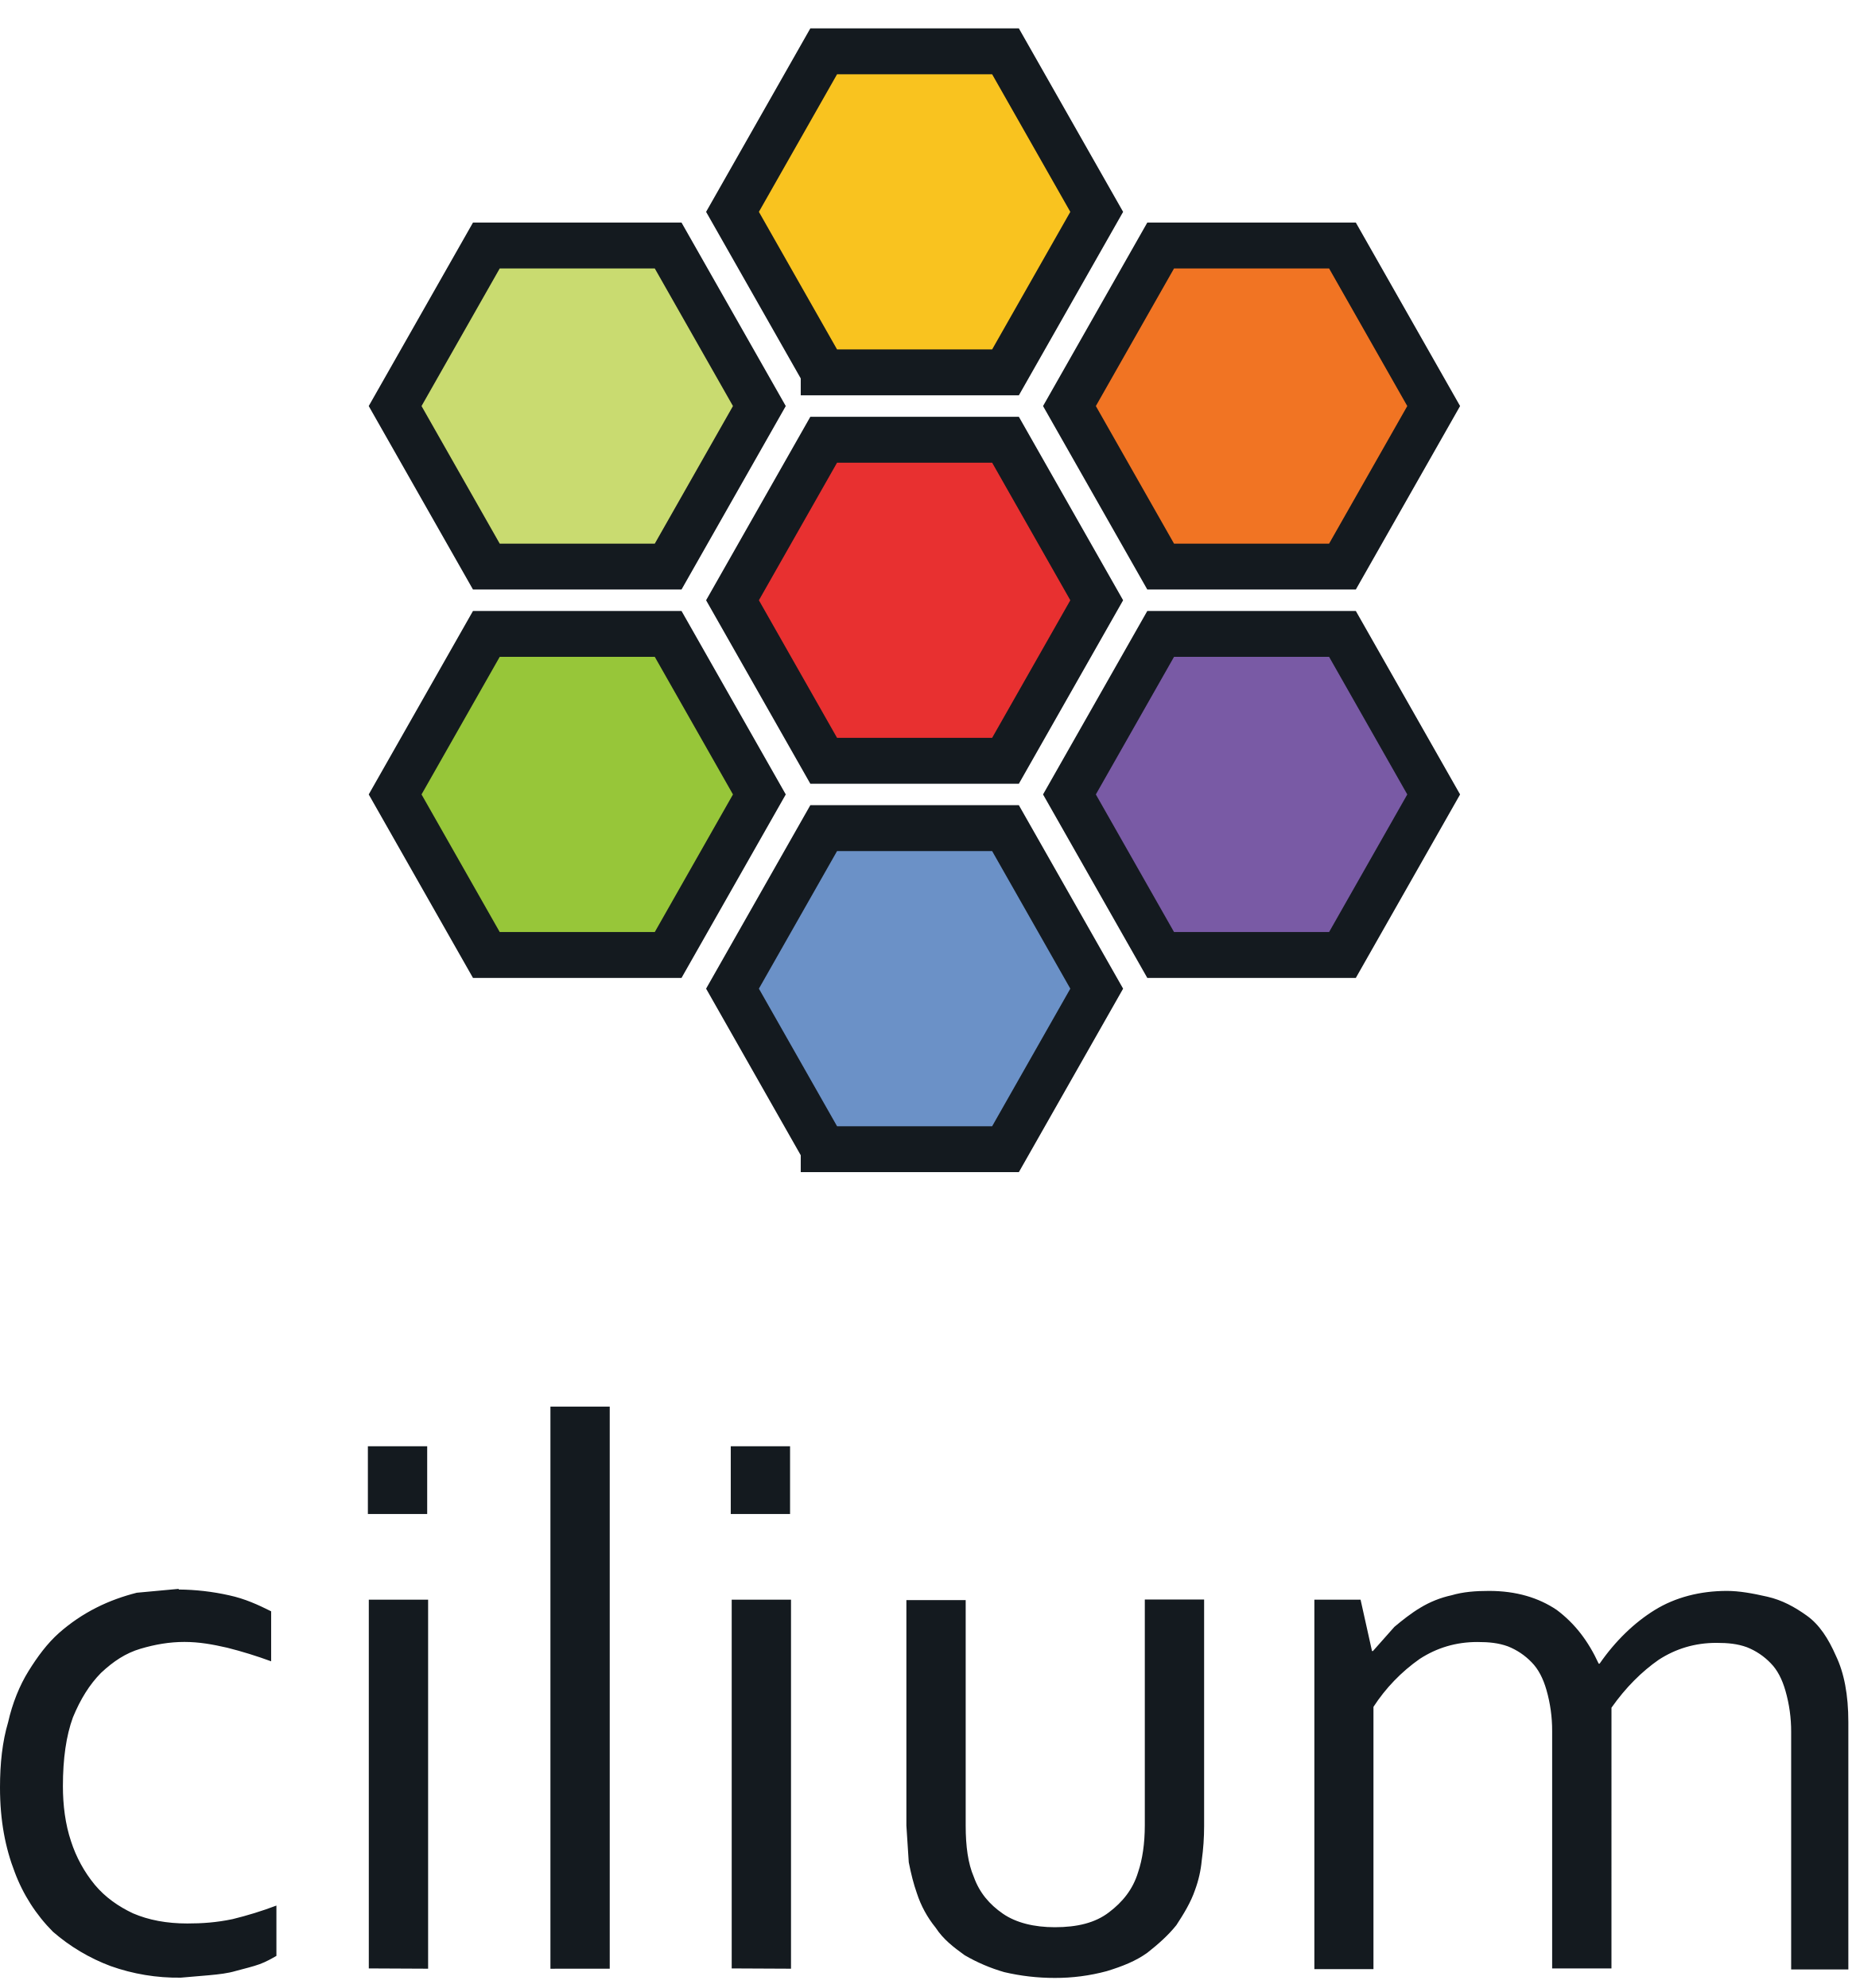
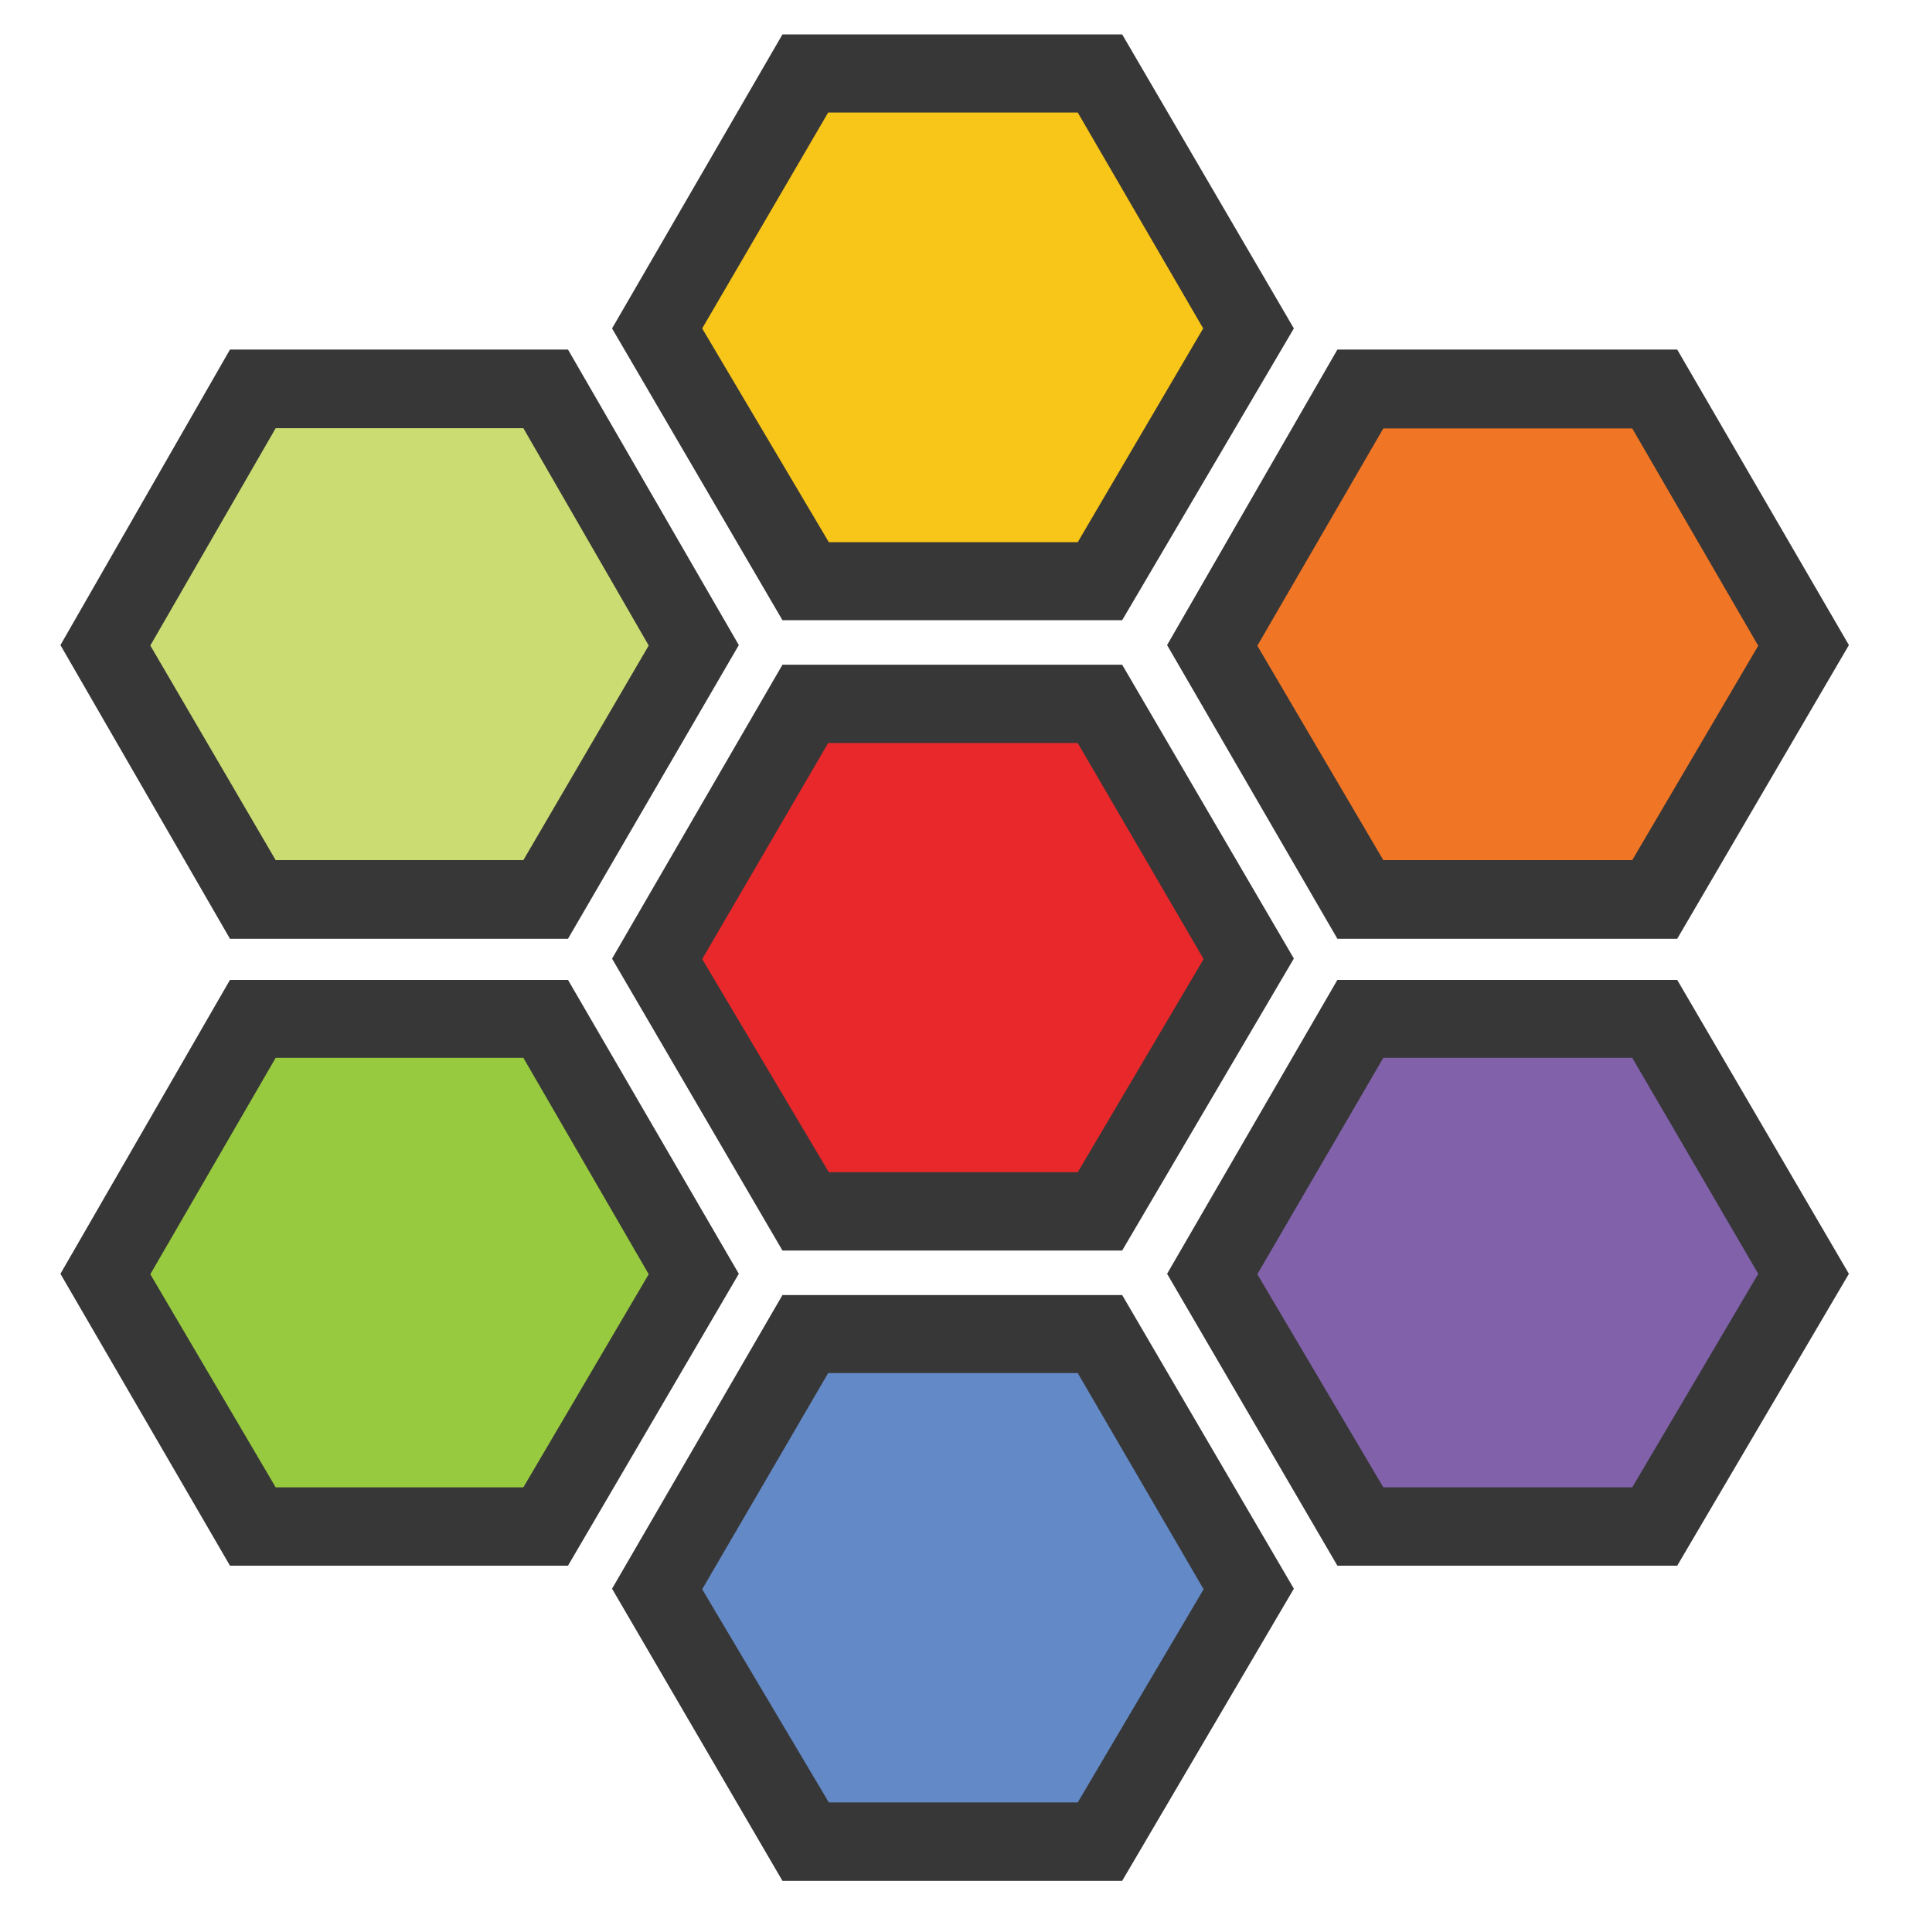
- <svg xmlns="http://www.w3.org/2000/svg" width="112" height="120" viewBox="0 0 112 120" fill="none">
-   <path d="m49.72 45.923-5.505-9.69 5.505-9.69h10.974l5.506 9.69-5.506 9.69H49.72Z" fill="#E83030" stroke="#141A1F" stroke-width="2.771" />
-   <path d="m49.72 69.367-5.505-9.69 5.505-9.689h10.974l5.506 9.69-5.506 9.69H49.72Z" fill="#6B91C7" stroke="#141A1F" stroke-width="2.771" />
-   <path d="m49.72 22.477-5.505-9.689 5.505-9.69h10.974l5.506 9.69-5.506 9.69H49.72Z" fill="#F9C31F" stroke="#141A1F" stroke-width="2.771" />
-   <path d="m70.06 57.644-5.506-9.69 5.506-9.69h10.974l5.506 9.69-5.506 9.69H70.06Z" fill="#795AA5" stroke="#141A1F" stroke-width="2.771" />
-   <path d="m70.06 34.2-5.506-9.69 5.506-9.69h10.974l5.506 9.69-5.506 9.69H70.06Z" fill="#F17423" stroke="#141A1F" stroke-width="2.771" />
-   <path d="m29.357 57.644-5.506-9.69 5.506-9.69h10.974l5.506 9.69-5.506 9.69H29.357Z" fill="#97C639" stroke="#141A1F" stroke-width="2.771" />
-   <path d="m29.357 34.2-5.506-9.69 5.506-9.69h10.974l5.506 9.69-5.506 9.69H29.357Z" fill="#C9DB70" stroke="#141A1F" stroke-width="2.771" />
-   <path d="M10.784 95.947c1.026.007 2.048.125 3.05.35.95.205 1.752.574 2.533.965v3.018a26.322 26.322 0 0 0-2.648-.819c-.891-.204-1.696-.35-2.589-.35s-1.752.146-2.647.41c-.895.264-1.64.759-2.387 1.459-.69.7-1.238 1.578-1.696 2.688-.404 1.109-.603 2.483-.603 4.147 0 1.148.143 2.295.49 3.328.31.961.798 1.853 1.437 2.629.633.759 1.438 1.314 2.303 1.721.95.409 2.042.612 3.279.612.89 0 1.752-.057 2.732-.262a22.74 22.74 0 0 0 2.647-.819v3.038c-.258.145-.603.35-1.006.497-.403.148-.891.262-1.438.41-.49.145-1.006.204-1.64.262l-1.695.145c-1.44.02-2.871-.217-4.23-.7a11.403 11.403 0 0 1-3.482-2.073A10.11 10.11 0 0 1 .89 113.01C.326 111.551 0 109.911 0 107.899c0-1.46.143-2.774.49-3.941.258-1.147.69-2.218 1.238-3.098.548-.88 1.13-1.665 1.84-2.296.682-.6 1.435-1.111 2.243-1.519.805-.409 1.64-.7 2.446-.904l2.532-.234-.005.04Zm11.422-4.556V87.3h3.58v4.09h-3.58Zm.056 27.427V96.561h3.58v22.274l-3.58-.017Zm10.963.019v-33.93h3.58v33.928l-3.58.002ZM44.11 91.391V87.3h3.58v4.09h-3.58Zm.057 27.427V96.561h3.58v22.274l-3.58-.017Zm19.498.574a13.281 13.281 0 0 1-3.05-.351 10.53 10.53 0 0 1-2.388-1.021c-.69-.497-1.294-.964-1.752-1.664a6.451 6.451 0 0 1-1.13-2.074c-.202-.574-.346-1.147-.49-1.869l-.144-2.219v-13.61h3.58v13.61c0 1.257.143 2.296.49 3.099.345.964.95 1.664 1.752 2.219.803.555 1.9.819 3.136.819 1.353 0 2.446-.262 3.278-.905.807-.612 1.438-1.373 1.753-2.423.258-.76.403-1.722.403-2.832v-13.62h3.58v13.67c0 .694-.047 1.387-.143 2.074a6.998 6.998 0 0 1-.403 1.781c-.258.759-.69 1.459-1.13 2.132-.49.613-1.094 1.148-1.753 1.665-.69.497-1.496.818-2.446 1.109a11.862 11.862 0 0 1-3.135.41h-.008Zm33.606-.574h-3.58v-14.33a8.89 8.89 0 0 0-.345-2.483c-.202-.7-.49-1.256-.892-1.664a4.049 4.049 0 0 0-1.437-.964c-.565-.204-1.13-.262-1.841-.262-1.294 0-2.446.35-3.482 1.022a10.563 10.563 0 0 0-2.789 2.892v15.831h-3.567V96.561h2.789l.69 3.1h.056l1.295-1.46c.49-.41 1.006-.819 1.554-1.148a6.142 6.142 0 0 1 1.9-.76c.69-.204 1.437-.262 2.26-.262 1.64 0 2.993.41 4.086 1.148 1.093.819 1.899 1.87 2.532 3.243h.056c.95-1.374 2.102-2.483 3.336-3.243 1.234-.76 2.732-1.148 4.345-1.148.748 0 1.554.146 2.446.35.891.205 1.639.613 2.387 1.148.748.536 1.294 1.374 1.752 2.424.49 1.021.748 2.337.748 4.002v14.926h-3.452V104.54a8.872 8.872 0 0 0-.345-2.483c-.201-.7-.489-1.257-.891-1.664a4.045 4.045 0 0 0-1.437-.964c-.566-.205-1.131-.262-1.841-.262-1.295 0-2.446.35-3.482 1.021-1.007.7-1.986 1.664-2.85 2.892l-.001 15.738Z" fill="#141A1F" />
+ <svg xmlns="http://www.w3.org/2000/svg" id="Layer_1" data-name="Layer 1" viewBox="0 0 300 304.217">
+   <defs>
+     <style>.cls-1{fill:#cbdd72;}.cls-2{fill:#98ca3f;}.cls-3{fill:#6389c6;}.cls-4{fill:#e8282b;}.cls-5{fill:#f8c519;}.cls-6{fill:#f07525;}.cls-7{fill:#8162aa;}.cls-8{fill:#373737;}</style>
+   </defs>
+   <path class="cls-1" d="M40.531,62.595h44.772l22.386,38.838L85.303,140.271H40.531L18.146,101.433Z" />
+   <path class="cls-2" d="M40.531,162.387h44.772l22.386,38.568L85.303,239.524H40.531L18.146,200.955Z" />
+   <path class="cls-3" d="M127.917,211.474h44.772L195.074,250.042l-22.386,38.568h-44.772L105.531,250.042Z" />
+   <path class="cls-4" d="M127.917,111.682h44.772L195.074,150.52l-22.386,38.838h-44.772L105.531,150.52Z" />
+   <path class="cls-5" d="M127.917,12.43h44.772L195.074,50.998,172.688,89.566h-44.772L105.531,50.998Z" />
+   <path class="cls-6" d="M214.628,62.595h45.581l22.79,38.838-22.79,38.838H214.628l-22.79-38.838Z" />
+   <path class="cls-7" d="M214.628,162.387h45.581l22.79,38.568-22.79,38.568H214.628l-22.79-38.568Z" />
+   <path class="cls-8" d="M176.675,104.67h-53.486L96.361,150.95l26.827,45.96h53.486l27.03-45.977Zm-6.994,79.912H130.487l-19.935-33.565,19.833-34.019h39.295L189.497,151.017Z" />
+   <path class="cls-8" d="M176.675,203.922h-53.486L96.361,250.16l26.827,46.002h53.486l27.03-46.002Zm-6.994,79.889H130.487l-19.935-33.566,19.833-34.038h39.295l19.817,34.038Z" />
+   <path class="cls-8" d="M176.675,5.417h-53.486l-26.827,46.297,26.827,45.943h53.486l27.03-45.943ZM169.68,85.372H130.487L110.552,51.714l19.833-33.995h39.295l19.749,33.995Z" />
+   <path class="cls-8" d="M264.06,154.296h-53.503l-26.811,46.28L210.557,246.536h53.503L291.09,200.576Zm-7.079,79.9h-39.194L197.954,200.643l19.833-34.074h39.194l19.834,34.007Z" />
+   <path class="cls-8" d="M264.06,55.043h-53.503l-26.811,46.534,26.811,46.246h53.503L291.09,101.577Zm-7.079,80.397h-39.194l-19.833-33.761,19.833-34.218h39.194l19.834,34.218Z" />
+   <path class="cls-8" d="M89.425,154.296H36.207L9.515,200.576,36.207,246.536H89.425l26.894-45.96Zm-7.026,79.9H43.402L23.668,200.643l19.734-34.074H82.399l19.734,34.074Z" />
+   <path class="cls-8" d="M89.425,55.043H36.207L9.515,101.577l26.692,46.246H89.425l26.894-46.246Zm-7.026,80.397H43.402l-19.734-33.795,19.734-34.219H82.399l19.734,34.219Z" />
</svg>
